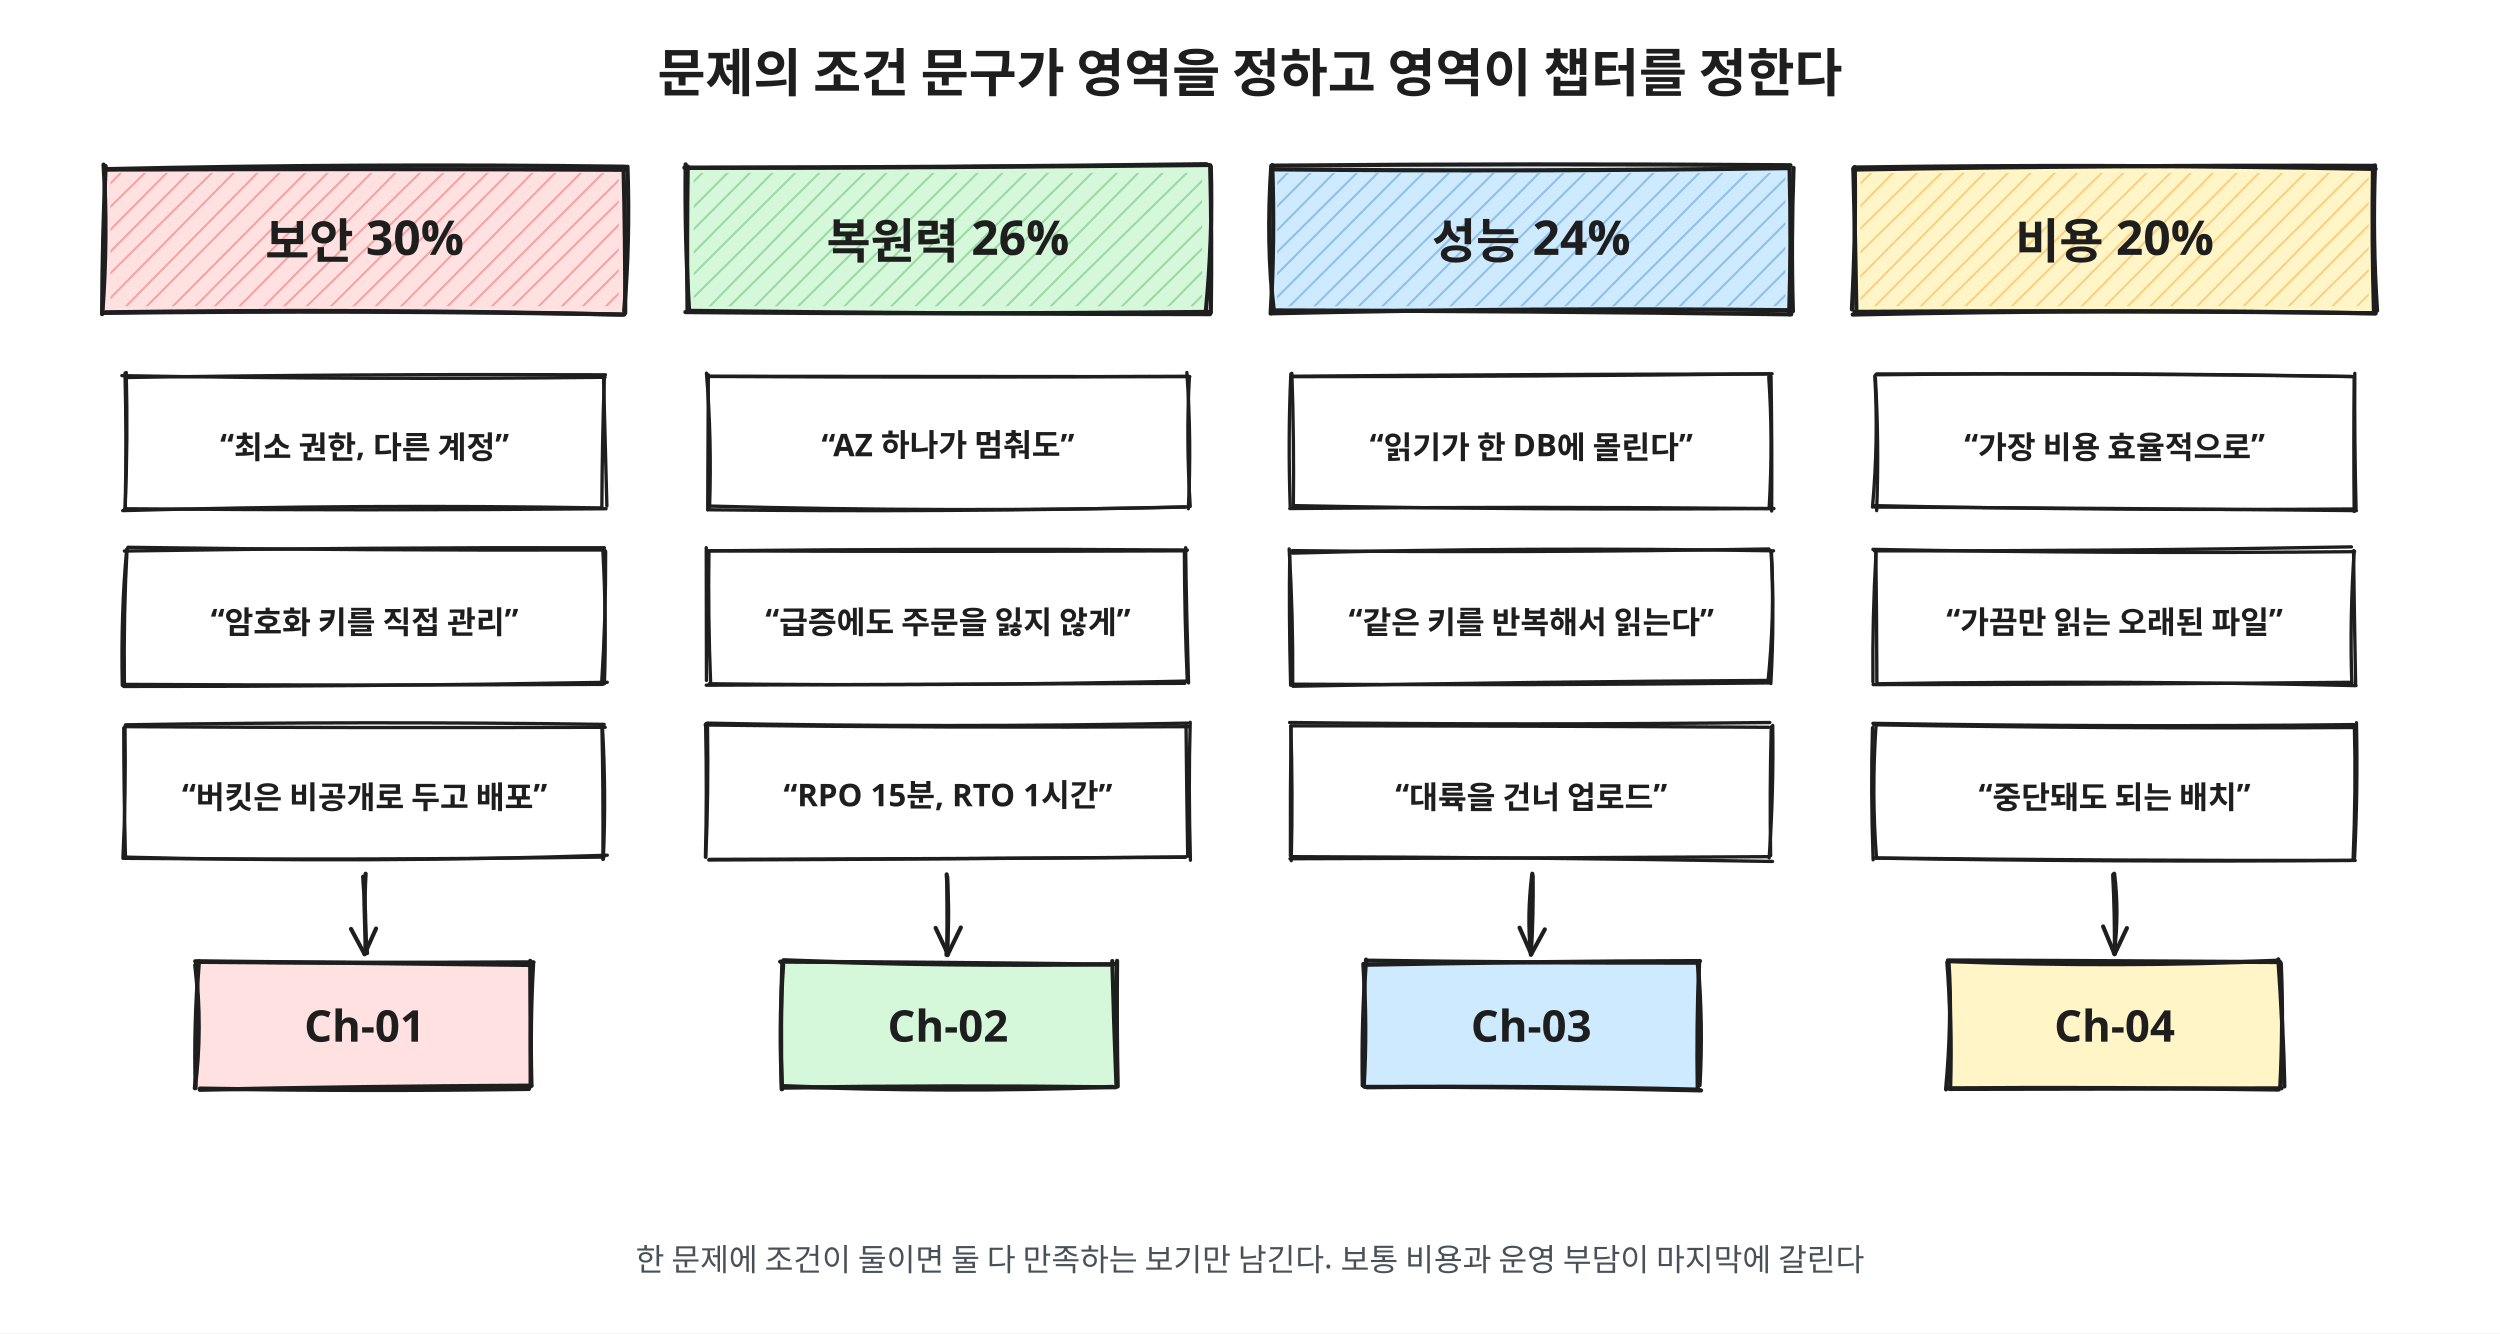
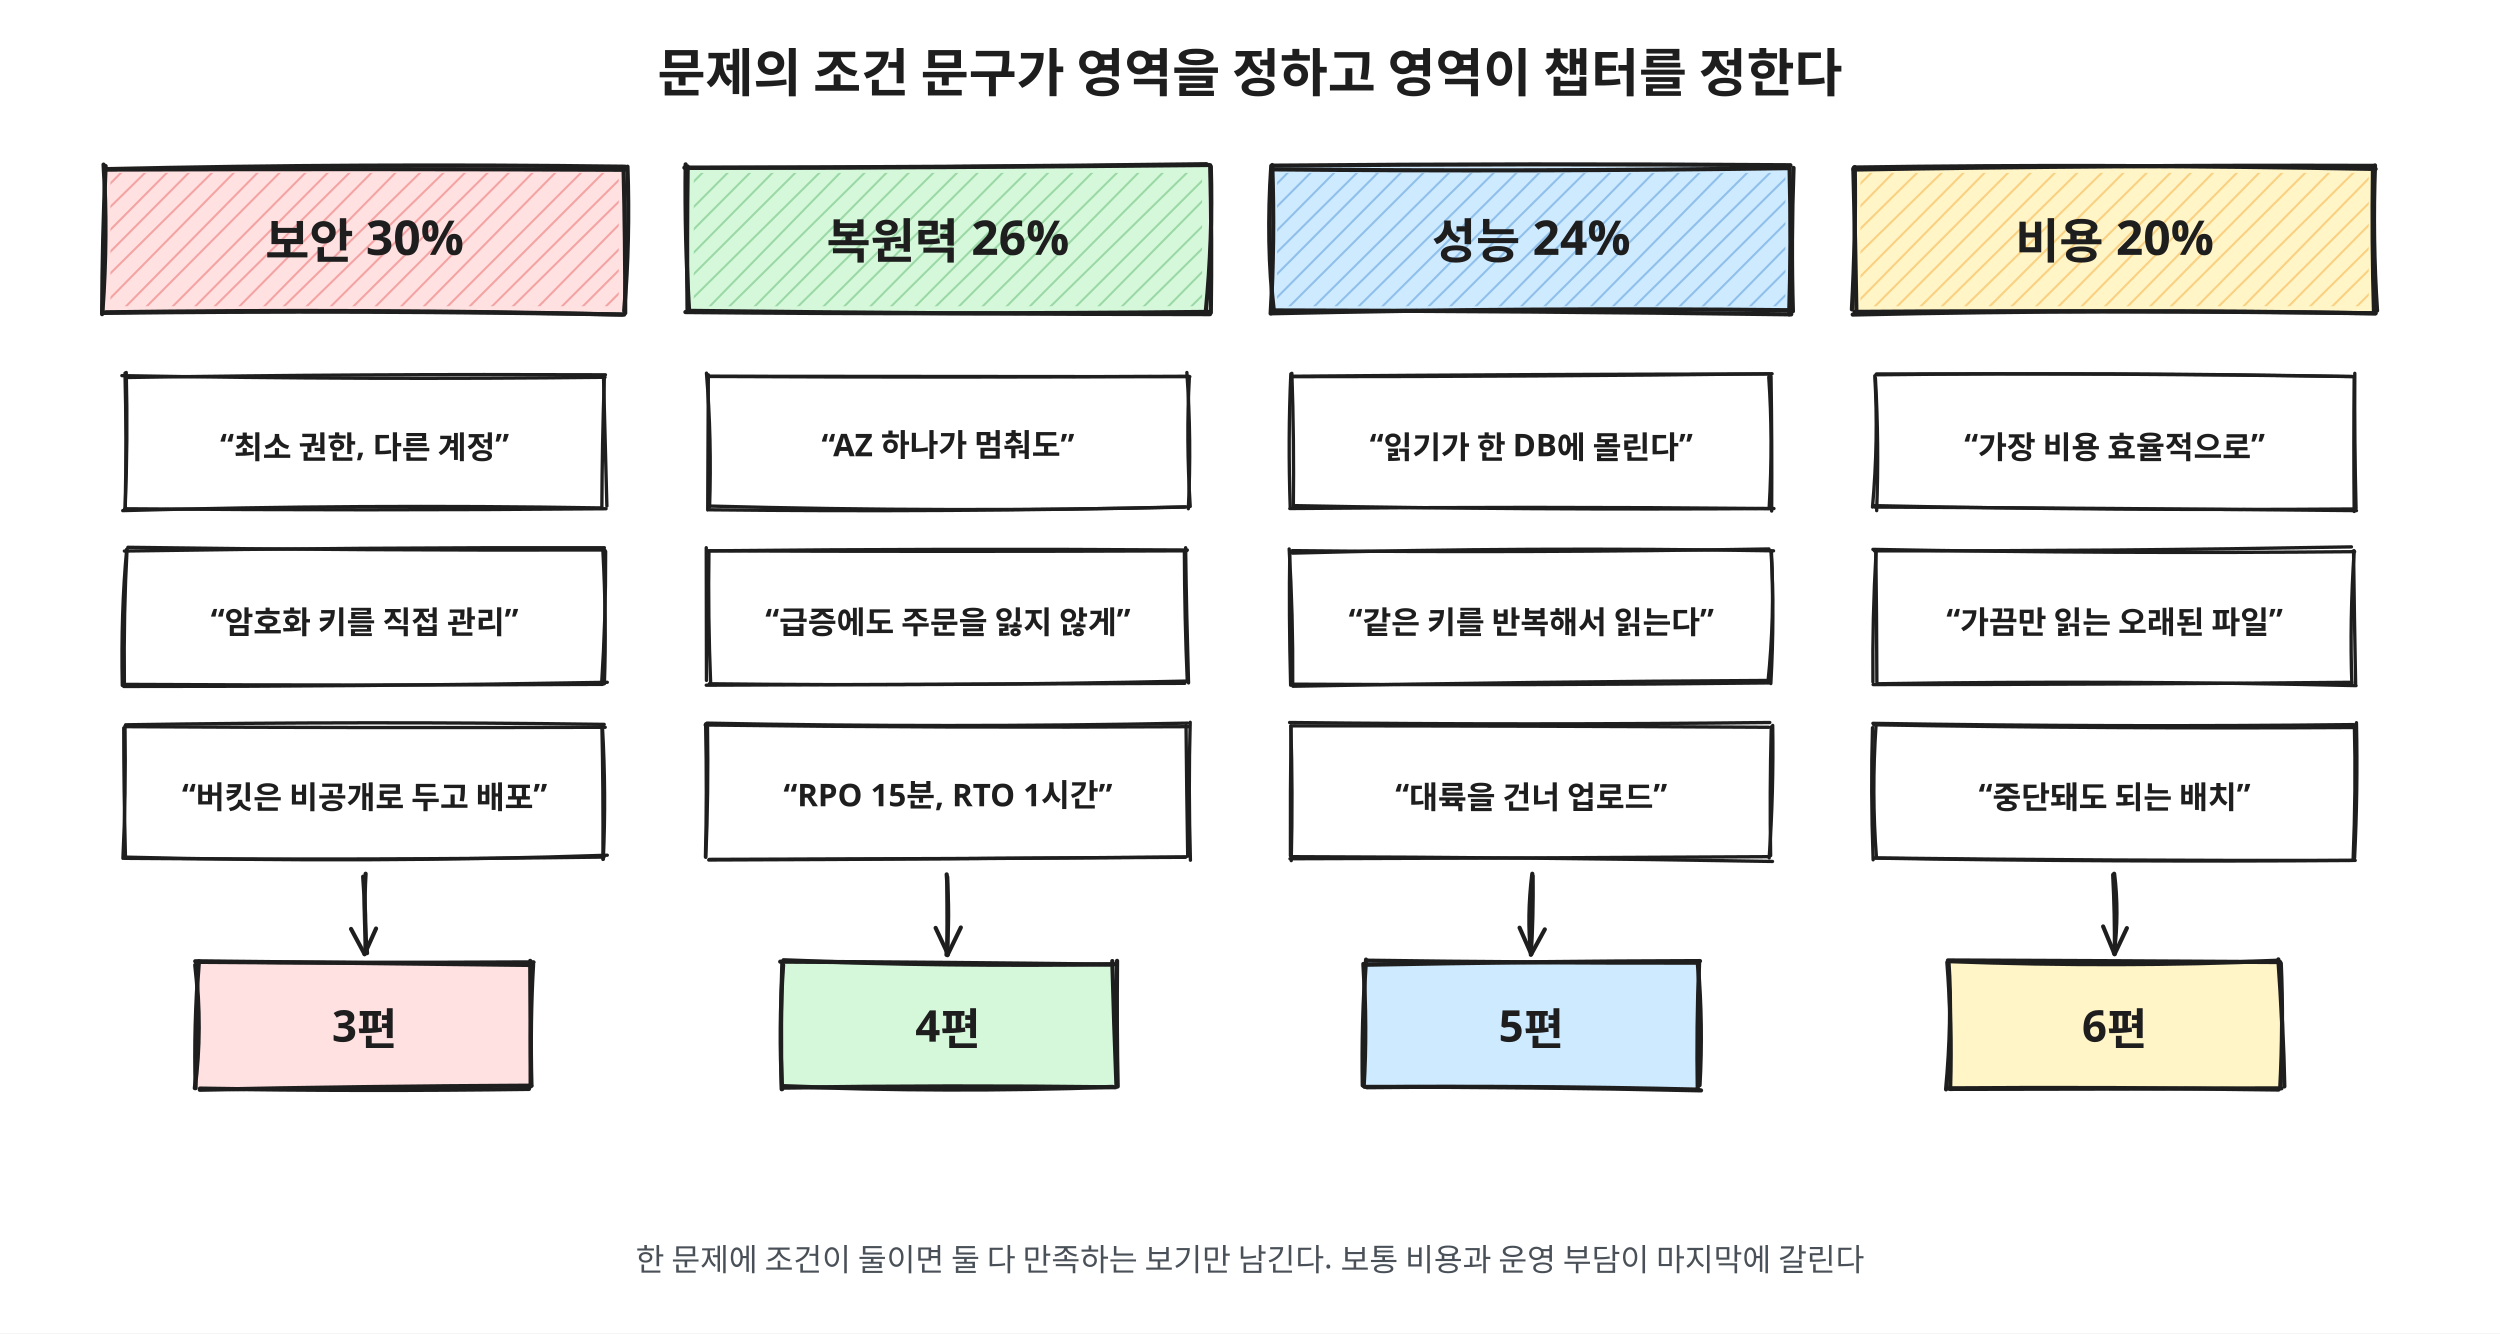
<svg xmlns="http://www.w3.org/2000/svg" width="1200" height="640" viewBox="0 0 1200 640" font-family="'Pretendard','Apple SD Gothic Neo','Noto Sans KR',sans-serif">
  <defs>
    <clipPath id="c1">
      <rect x="53" y="83" width="244" height="64" />
    </clipPath>
    <clipPath id="c6">
      <rect x="333" y="83" width="244" height="64" />
    </clipPath>
    <clipPath id="c11">
      <rect x="613" y="83" width="244" height="64" />
    </clipPath>
    <clipPath id="c16">
      <rect x="893" y="83" width="244" height="64" />
    </clipPath>
  </defs>
  <rect width="1200" height="640" fill="#ffffff" />
  <text x="600" y="44" font-size="25" font-weight="800" fill="#1e1e1e" text-anchor="middle">문제의 조건 문구가 영역을 정하고 영역이 챕터를 정한다</text>
  <rect x="50" y="80" width="250" height="70" fill="#ffc9c9" opacity="0.55" />
  <path d="M-20.7 150.0 L50.4 80.0 M-8.7 150.0 L61.0 80.0 M1.4 150.0 L72.6 80.0 M13.6 150.0 L83.0 80.0 M24.0 150.0 L93.5 80.0 M34.0 150.0 L104.7 80.0 M46.2 150.0 L115.1 80.0 M57.6 150.0 L126.5 80.0 M67.5 150.0 L137.1 80.0 M80.0 150.0 L149.5 80.0 M90.8 150.0 L160.2 80.0 M100.1 150.0 L170.7 80.0 M112.0 150.0 L181.2 80.0 M123.9 150.0 L192.7 80.0 M133.3 150.0 L204.6 80.0 M144.2 150.0 L215.9 80.0 M155.9 150.0 L226.1 80.0 M166.7 150.0 L237.0 80.0 M177.4 150.0 L247.1 80.0 M189.7 150.0 L258.5 80.0 M200.6 150.0 L269.4 80.0 M211.9 150.0 L281.8 80.0 M222.5 150.0 L292.5 80.0 M233.2 150.0 L303.5 80.0 M243.2 150.0 L314.0 80.0 M255.7 150.0 L324.4 80.0 M266.8 150.0 L336.8 80.0 M276.8 150.0 L346.7 80.0 M287.9 150.0 L357.8 80.0 M300.0 150.0 L368.8 80.0" stroke="#e03131" stroke-width="1" opacity="0.35" fill="none" clip-path="url(#c1)" />
  <path d="M50.5 81.2 Q173.1 78.4 300.0 80.0 M299.3 80.3 Q300.2 116.0 300.1 150.3 M299.6 151.0 Q173.7 148.7 49.6 150.2 M49.0 150.8 Q49.2 113.4 50.7 79.7" stroke="#1e1e1e" stroke-width="2" fill="none" stroke-linecap="round" />
  <path d="M51.2 81.4 Q176.0 80.9 299.7 81.5 M301.2 80.0 Q302.4 115.5 299.6 149.2 M298.7 151.0 Q177.0 148.2 50.9 149.9 M49.2 149.3 Q51.8 112.7 49.7 79.0" stroke="#1e1e1e" stroke-width="2" fill="none" stroke-linecap="round" />
  <text x="175" y="124" font-size="23" font-weight="800" fill="#1e1e1e" text-anchor="middle">보안 30%</text>
  <path d="M61.0 181.2 Q173.3 179.4 290.6 179.9 M290.1 180.5 Q289.0 213.8 288.9 243.3 M290.9 244.2 Q176.4 245.2 59.8 244.2 M60.1 243.5 Q61.4 211.2 60.6 178.8" stroke="#1e1e1e" stroke-width="1.6" fill="none" stroke-linecap="round" />
  <path d="M58.5 180.3 Q176.0 182.4 290.4 181.1 M289.7 181.4 Q290.4 210.7 291.3 242.9 M288.5 243.8 Q172.9 241.9 58.9 245.1 M60.1 243.5 Q60.8 210.1 60.0 179.1" stroke="#1e1e1e" stroke-width="1.6" fill="none" stroke-linecap="round" />
  <text x="175" y="219" font-size="15" font-weight="600" fill="#1e1e1e" text-anchor="middle">“최소 권한, 다른 계정”</text>
  <path d="M59.7 264.5 Q173.7 262.7 290.1 262.9 M290.7 264.7 Q290.8 297.5 288.8 327.9 M289.2 328.5 Q173.3 329.1 59.4 328.5 M59.7 327.5 Q59.3 294.2 61.0 263.5" stroke="#1e1e1e" stroke-width="1.6" fill="none" stroke-linecap="round" />
  <path d="M61.4 262.7 Q175.0 264.3 290.3 264.0 M289.4 264.6 Q291.2 298.4 290.1 328.2 M291.5 327.5 Q172.7 329.6 59.4 329.5 M58.7 329.0 Q58.0 293.8 60.8 263.8" stroke="#1e1e1e" stroke-width="1.6" fill="none" stroke-linecap="round" />
  <text x="175" y="303" font-size="15" font-weight="600" fill="#1e1e1e" text-anchor="middle">“암호화 키를 직접 관리”</text>
  <path d="M60.3 347.9 Q175.5 346.1 290.0 347.7 M288.9 347.8 Q289.6 378.9 289.4 412.5 M289.9 411.4 Q176.3 412.9 59.7 412.0 M59.0 412.0 Q60.5 381.9 60.0 348.5" stroke="#1e1e1e" stroke-width="1.6" fill="none" stroke-linecap="round" />
  <path d="M60.4 348.8 Q177.0 349.5 290.5 349.1 M289.2 349.3 Q291.0 381.0 289.6 412.4 M291.5 410.5 Q176.7 414.4 59.4 411.4 M60.2 410.7 Q59.4 378.2 59.4 349.4" stroke="#1e1e1e" stroke-width="1.6" fill="none" stroke-linecap="round" />
  <text x="175" y="387" font-size="15" font-weight="600" fill="#1e1e1e" text-anchor="middle">“버킷은 비공개로 두고 배포”</text>
  <path d="M174.3 420.8 Q175.7 438.9 175.4 457.5" stroke="#1e1e1e" stroke-width="2" fill="none" stroke-linecap="round" />
  <path d="M175.5 419.4 Q174.3 439.6 176.2 457.5" stroke="#1e1e1e" stroke-width="2" fill="none" stroke-linecap="round" />
  <path d="M175.0 458.0 L168.5 445.9" stroke="#1e1e1e" stroke-width="2" stroke-linecap="round" />
  <path d="M175.0 458.0 L180.5 445.7" stroke="#1e1e1e" stroke-width="2" stroke-linecap="round" />
  <rect x="95" y="462" width="160" height="60" fill="#ffc9c9" opacity="0.55" />
  <path d="M94.5 461.7 Q173.8 462.4 256.1 461.9 M254.5 461.2 Q254.7 492.5 254.7 521.5 M253.9 522.7 Q173.8 523.8 96.0 522.5 M93.9 522.3 Q93.1 492.0 95.5 461.4" stroke="#1e1e1e" stroke-width="2" fill="none" stroke-linecap="round" />
  <path d="M93.7 461.4 Q172.4 462.2 254.9 463.2 M255.9 463.0 Q254.3 490.1 255.1 520.6 M255.2 521.1 Q173.4 521.5 95.9 523.1 M93.5 522.3 Q97.2 494.0 93.7 463.2" stroke="#1e1e1e" stroke-width="2" fill="none" stroke-linecap="round" />
-   <text x="175" y="500" font-size="21" font-weight="800" fill="#1e1e1e" text-anchor="middle">Ch-01</text>
+   <text x="175" y="500" font-size="21" font-weight="800" fill="#1e1e1e" text-anchor="middle">3편</text>
  <rect x="330" y="80" width="250" height="70" fill="#b2f2bb" opacity="0.55" />
  <path d="M260.5 150.0 L330.5 80.0 M270.4 150.0 L340.1 80.0 M282.6 150.0 L352.2 80.0 M293.2 150.0 L362.9 80.0 M304.6 150.0 L373.7 80.0 M314.5 150.0 L384.7 80.0 M325.6 150.0 L396.3 80.0 M337.8 150.0 L406.1 80.0 M347.1 150.0 L418.0 80.0 M359.4 150.0 L428.4 80.0 M369.5 150.0 L439.1 80.0 M380.1 150.0 L451.0 80.0 M392.4 150.0 L462.3 80.0 M402.3 150.0 L472.2 80.0 M414.9 150.0 L484.1 80.0 M424.8 150.0 L495.4 80.0 M436.5 150.0 L506.0 80.0 M446.2 150.0 L517.7 80.0 M457.4 150.0 L527.1 80.0 M468.7 150.0 L539.1 80.0 M480.3 150.0 L549.3 80.0 M491.4 150.0 L561.0 80.0 M501.3 150.0 L572.7 80.0 M513.6 150.0 L583.8 80.0 M524.4 150.0 L593.4 80.0 M535.6 150.0 L605.8 80.0 M546.1 150.0 L616.8 80.0 M557.9 150.0 L626.8 80.0 M568.9 150.0 L638.9 80.0 M579.6 150.0 L648.0 80.0" stroke="#2f9e44" stroke-width="1" opacity="0.35" fill="none" clip-path="url(#c6)" />
  <path d="M330.3 80.6 Q454.4 80.5 580.4 79.2 M580.9 79.3 Q581.7 115.1 581.2 150.1 M580.9 149.7 Q456.1 151.0 329.0 149.8 M330.8 149.7 Q328.7 115.2 329.1 78.9" stroke="#1e1e1e" stroke-width="2" fill="none" stroke-linecap="round" />
  <path d="M328.5 80.5 Q454.6 80.4 579.1 78.8 M581.2 80.0 Q582.2 115.1 578.8 149.2 M580.8 150.8 Q454.6 150.7 330.5 149.2 M330.0 149.3 Q329.6 114.4 330.1 79.9" stroke="#1e1e1e" stroke-width="2" fill="none" stroke-linecap="round" />
  <text x="455" y="124" font-size="23" font-weight="800" fill="#1e1e1e" text-anchor="middle">복원력 26%</text>
  <path d="M340.2 180.7 Q453.1 181.3 570.6 180.6 M569.7 178.8 Q572.0 211.5 570.4 244.2 M569.3 243.3 Q455.3 246.0 340.6 244.7 M339.7 244.8 Q339.9 210.2 340.0 179.9" stroke="#1e1e1e" stroke-width="1.6" fill="none" stroke-linecap="round" />
  <path d="M340.3 180.6 Q454.4 180.7 571.1 180.8 M570.9 180.9 Q569.3 210.7 571.3 243.1 M568.7 243.4 Q456.8 246.0 340.4 242.9 M340.6 243.4 Q341.7 210.8 339.1 179.1" stroke="#1e1e1e" stroke-width="1.6" fill="none" stroke-linecap="round" />
  <text x="455" y="219" font-size="15" font-weight="600" fill="#1e1e1e" text-anchor="middle">“AZ 하나가 멈춰도”</text>
  <path d="M339.3 264.4 Q455.0 264.9 569.6 264.4 M569.1 262.9 Q569.5 294.8 570.5 327.8 M570.4 326.9 Q453.5 329.5 340.5 328.2 M341.1 327.7 Q339.8 296.0 340.3 264.3" stroke="#1e1e1e" stroke-width="1.6" fill="none" stroke-linecap="round" />
  <path d="M340.8 264.4 Q454.3 263.2 569.9 264.0 M568.5 264.4 Q568.6 297.5 569.9 327.1 M568.7 328.0 Q455.5 328.4 339.0 328.9 M339.1 326.6 Q339.1 295.1 339.0 262.9" stroke="#1e1e1e" stroke-width="1.6" fill="none" stroke-linecap="round" />
  <text x="455" y="303" font-size="15" font-weight="600" fill="#1e1e1e" text-anchor="middle">“급증에도 주문을 잃지 않게”</text>
  <path d="M339.3 347.1 Q455.5 349.4 570.1 347.1 M569.3 348.5 Q569.6 381.0 570.1 411.0 M569.0 411.3 Q454.0 412.4 340.2 412.8 M338.8 411.5 Q340.1 380.7 339.6 349.0" stroke="#1e1e1e" stroke-width="1.6" fill="none" stroke-linecap="round" />
  <path d="M338.5 348.0 Q454.3 349.5 571.2 348.8 M571.3 346.7 Q570.4 378.3 571.4 412.9 M569.0 411.5 Q456.1 412.2 340.5 412.5 M338.6 411.3 Q339.4 381.6 338.7 347.5" stroke="#1e1e1e" stroke-width="1.6" fill="none" stroke-linecap="round" />
  <text x="455" y="387" font-size="15" font-weight="600" fill="#1e1e1e" text-anchor="middle">“RPO 15분, RTO 1시간”</text>
  <path d="M454.4 419.7 Q455.9 439.8 454.3 458.3" stroke="#1e1e1e" stroke-width="2" fill="none" stroke-linecap="round" />
  <path d="M454.7 421.0 Q454.7 437.8 454.8 458.5" stroke="#1e1e1e" stroke-width="2" fill="none" stroke-linecap="round" />
  <path d="M455.0 458.0 L449.1 445.4" stroke="#1e1e1e" stroke-width="2" stroke-linecap="round" />
  <path d="M455.0 458.0 L461.2 445.2" stroke="#1e1e1e" stroke-width="2" stroke-linecap="round" />
  <rect x="375" y="462" width="160" height="60" fill="#b2f2bb" opacity="0.55" />
  <path d="M374.5 461.6 Q453.8 462.0 534.2 463.0 M533.9 461.3 Q534.7 490.8 535.9 521.6 M535.4 521.9 Q455.7 520.9 375.6 522.1 M375.2 522.8 Q374.5 491.1 375.5 462.0" stroke="#1e1e1e" stroke-width="2" fill="none" stroke-linecap="round" />
  <path d="M376.1 460.9 Q454.1 464.0 535.6 462.8 M536.2 461.2 Q535.9 494.4 536.5 521.5 M534.0 521.7 Q454.4 524.5 375.4 521.3 M375.4 522.8 Q373.8 493.5 375.9 463.2" stroke="#1e1e1e" stroke-width="2" fill="none" stroke-linecap="round" />
-   <text x="455" y="500" font-size="21" font-weight="800" fill="#1e1e1e" text-anchor="middle">Ch-02</text>
+   <text x="455" y="500" font-size="21" font-weight="800" fill="#1e1e1e" text-anchor="middle">4편</text>
  <rect x="610" y="80" width="250" height="70" fill="#a5d8ff" opacity="0.55" />
  <path d="M540.8 150.0 L610.6 80.0 M552.0 150.0 L621.0 80.0 M562.4 150.0 L632.0 80.0 M573.9 150.0 L643.3 80.0 M583.9 150.0 L654.3 80.0 M594.6 150.0 L664.3 80.0 M605.8 150.0 L675.3 80.0 M616.0 150.0 L686.2 80.0 M627.9 150.0 L698.5 80.0 M638.1 150.0 L709.3 80.0 M649.2 150.0 L720.0 80.0 M660.6 150.0 L730.9 80.0 M672.4 150.0 L741.8 80.0 M682.8 150.0 L753.5 80.0 M693.2 150.0 L763.7 80.0 M705.4 150.0 L775.7 80.0 M717.0 150.0 L785.5 80.0 M727.3 150.0 L796.6 80.0 M738.4 150.0 L808.7 80.0 M748.3 150.0 L818.7 80.0 M760.9 150.0 L829.7 80.0 M771.3 150.0 L841.6 80.0 M781.6 150.0 L852.6 80.0 M792.0 150.0 L862.7 80.0 M803.3 150.0 L873.7 80.0 M814.4 150.0 L884.1 80.0 M826.6 150.0 L895.3 80.0 M837.1 150.0 L907.1 80.0 M848.7 150.0 L918.7 80.0 M859.2 150.0 L928.3 80.0" stroke="#1971c2" stroke-width="1" opacity="0.35" fill="none" clip-path="url(#c11)" />
  <path d="M611.0 79.5 Q736.0 78.4 859.4 79.3 M860.9 80.6 Q859.6 116.2 860.6 149.4 M859.8 150.9 Q734.3 149.2 611.2 149.0 M609.9 150.5 Q611.9 116.7 610.7 79.2" stroke="#1e1e1e" stroke-width="2" fill="none" stroke-linecap="round" />
  <path d="M611.2 81.3 Q735.6 82.5 858.7 80.7 M859.0 80.2 Q859.9 117.1 858.8 150.9 M859.4 148.9 Q736.2 147.6 610.4 150.4 M611.5 149.8 Q607.7 117.3 610.2 79.6" stroke="#1e1e1e" stroke-width="2" fill="none" stroke-linecap="round" />
  <text x="735" y="124" font-size="23" font-weight="800" fill="#1e1e1e" text-anchor="middle">성능 24%</text>
  <path d="M619.9 180.6 Q735.4 179.6 849.2 179.5 M849.0 181.0 Q851.1 210.9 849.2 243.8 M849.6 244.1 Q734.3 243.0 619.1 244.1 M619.3 243.4 Q618.2 210.3 619.6 179.5" stroke="#1e1e1e" stroke-width="1.6" fill="none" stroke-linecap="round" />
  <path d="M619.9 180.8 Q736.8 180.8 850.6 179.4 M850.1 180.8 Q850.6 213.3 850.4 245.3 M851.5 244.1 Q733.8 244.9 621.3 242.7 M620.8 243.8 Q621.2 210.8 620.1 179.2" stroke="#1e1e1e" stroke-width="1.6" fill="none" stroke-linecap="round" />
  <text x="735" y="219" font-size="15" font-weight="600" fill="#1e1e1e" text-anchor="middle">“읽기가 한 DB에 몰린다”</text>
  <path d="M620.3 264.3 Q734.0 265.5 849.1 263.5 M850.1 264.5 Q851.9 294.8 850.0 328.1 M849.4 327.8 Q736.9 329.1 619.8 328.4 M620.5 327.8 Q620.7 295.0 618.8 263.5" stroke="#1e1e1e" stroke-width="1.6" fill="none" stroke-linecap="round" />
  <path d="M620.5 265.5 Q734.4 262.4 851.3 264.4 M850.3 265.2 Q851.9 296.0 848.6 327.6 M849.8 326.6 Q734.3 327.2 620.6 329.4 M619.5 328.9 Q618.6 294.4 619.1 264.8" stroke="#1e1e1e" stroke-width="1.6" fill="none" stroke-linecap="round" />
  <text x="735" y="303" font-size="15" font-weight="600" fill="#1e1e1e" text-anchor="middle">“같은 키를 반복해서 읽는다”</text>
  <path d="M620.5 348.4 Q733.7 348.4 849.0 349.1 M850.9 348.2 Q851.4 379.9 849.2 411.8 M848.9 411.2 Q736.3 411.9 619.2 412.2 M619.8 413.1 Q620.6 379.8 619.6 348.4" stroke="#1e1e1e" stroke-width="1.6" fill="none" stroke-linecap="round" />
  <path d="M619.0 346.8 Q733.5 348.1 849.5 346.8 M850.2 348.9 Q849.4 380.8 849.9 410.7 M850.8 413.5 Q736.2 411.5 620.1 411.2 M619.4 410.8 Q619.3 380.0 619.7 348.5" stroke="#1e1e1e" stroke-width="1.6" fill="none" stroke-linecap="round" />
  <text x="735" y="387" font-size="15" font-weight="600" fill="#1e1e1e" text-anchor="middle">“대륙을 건너 업로드”</text>
  <path d="M735.7 420.5 Q735.9 439.8 734.8 458.3" stroke="#1e1e1e" stroke-width="2" fill="none" stroke-linecap="round" />
  <path d="M735.5 419.4 Q733.0 440.3 734.9 457.4" stroke="#1e1e1e" stroke-width="2" fill="none" stroke-linecap="round" />
  <path d="M735.0 458.0 L729.4 445.3" stroke="#1e1e1e" stroke-width="2" stroke-linecap="round" />
  <path d="M735.0 458.0 L741.5 446.1" stroke="#1e1e1e" stroke-width="2" stroke-linecap="round" />
  <rect x="655" y="462" width="160" height="60" fill="#a5d8ff" opacity="0.55" />
  <path d="M654.6 463.1 Q736.1 461.5 816.0 461.3 M815.6 461.5 Q814.4 493.2 814.9 523.1 M815.4 523.0 Q733.4 521.1 656.1 521.9 M654.6 521.3 Q656.2 493.9 654.4 462.7" stroke="#1e1e1e" stroke-width="2" fill="none" stroke-linecap="round" />
  <path d="M656.3 461.1 Q733.1 462.2 815.4 462.1 M815.0 463.3 Q817.4 492.1 815.8 520.9 M816.5 523.4 Q736.6 521.5 655.0 521.7 M654.1 521.0 Q653.6 490.8 655.7 460.6" stroke="#1e1e1e" stroke-width="2" fill="none" stroke-linecap="round" />
-   <text x="735" y="500" font-size="21" font-weight="800" fill="#1e1e1e" text-anchor="middle">Ch-03</text>
+   <text x="735" y="500" font-size="21" font-weight="800" fill="#1e1e1e" text-anchor="middle">5편</text>
  <rect x="890" y="80" width="250" height="70" fill="#ffec99" opacity="0.55" />
  <path d="M820.2 150.0 L890.2 80.0 M831.5 150.0 L901.1 80.0 M842.9 150.0 L911.6 80.0 M852.2 150.0 L923.2 80.0 M863.5 150.0 L935.0 80.0 M875.8 150.0 L945.4 80.0 M886.7 150.0 L955.5 80.0 M897.0 150.0 L966.8 80.0 M907.7 150.0 L977.7 80.0 M919.0 150.0 L989.3 80.0 M929.1 150.0 L1000.1 80.0 M940.3 150.0 L1011.9 80.0 M952.1 150.0 L1022.2 80.0 M962.6 150.0 L1033.4 80.0 M974.4 150.0 L1044.8 80.0 M985.2 150.0 L1054.5 80.0 M996.3 150.0 L1065.1 80.0 M1007.5 150.0 L1076.6 80.0 M1018.4 150.0 L1087.3 80.0 M1029.2 150.0 L1098.3 80.0 M1039.1 150.0 L1109.5 80.0 M1051.7 150.0 L1120.8 80.0 M1062.0 150.0 L1132.6 80.0 M1074.0 150.0 L1142.5 80.0 M1084.4 150.0 L1154.6 80.0 M1095.6 150.0 L1164.7 80.0 M1105.9 150.0 L1176.6 80.0 M1116.5 150.0 L1187.0 80.0 M1128.3 150.0 L1198.7 80.0 M1138.5 150.0 L1209.3 80.0" stroke="#f08c00" stroke-width="1" opacity="0.35" fill="none" clip-path="url(#c16)" />
  <path d="M889.9 80.4 Q1013.9 78.6 1140.3 81.1 M1140.0 79.4 Q1138.7 115.1 1141.0 149.1 M1140.3 150.4 Q1014.0 148.2 889.3 151.0 M891.1 150.8 Q890.5 113.8 889.6 80.9" stroke="#1e1e1e" stroke-width="2" fill="none" stroke-linecap="round" />
  <path d="M889.7 81.4 Q1013.1 79.2 1139.4 79.6 M1139.0 81.1 Q1138.5 116.7 1139.5 150.2 M1140.1 150.4 Q1017.0 148.8 890.2 149.7 M888.9 148.5 Q890.8 114.0 890.3 80.2" stroke="#1e1e1e" stroke-width="2" fill="none" stroke-linecap="round" />
  <text x="1015" y="124" font-size="23" font-weight="800" fill="#1e1e1e" text-anchor="middle">비용 20%</text>
  <path d="M900.4 179.9 Q1016.2 178.6 1130.1 180.8 M1130.3 179.2 Q1130.1 211.7 1130.9 244.0 M1131.1 245.1 Q1013.2 243.9 899.8 243.4 M898.8 243.4 Q901.7 211.1 899.9 180.4" stroke="#1e1e1e" stroke-width="1.6" fill="none" stroke-linecap="round" />
  <path d="M900.7 179.5 Q1012.7 179.1 1129.0 180.7 M1130.0 181.0 Q1129.7 213.0 1130.0 245.5 M1130.0 244.3 Q1016.6 245.2 899.6 242.7 M900.8 245.1 Q902.0 213.6 900.2 181.5" stroke="#1e1e1e" stroke-width="1.6" fill="none" stroke-linecap="round" />
  <text x="1015" y="219" font-size="15" font-weight="600" fill="#1e1e1e" text-anchor="middle">“가장 비용 효율적으로”</text>
  <path d="M899.0 263.7 Q1014.9 265.9 1130.2 264.8 M1129.7 264.4 Q1130.1 297.2 1130.7 328.2 M1128.8 327.5 Q1013.1 328.6 899.1 328.6 M899.0 327.3 Q898.7 296.9 900.5 265.0" stroke="#1e1e1e" stroke-width="1.6" fill="none" stroke-linecap="round" />
  <path d="M899.7 264.4 Q1012.8 264.6 1128.7 262.5 M1130.0 264.4 Q1127.8 298.0 1128.9 328.6 M1130.9 329.1 Q1017.1 326.4 901.5 328.2 M900.9 327.4 Q900.8 295.2 900.4 264.4" stroke="#1e1e1e" stroke-width="1.6" fill="none" stroke-linecap="round" />
  <text x="1015" y="303" font-size="15" font-weight="600" fill="#1e1e1e" text-anchor="middle">“가끔만 읽는 오래된 파일”</text>
  <path d="M899.0 347.2 Q1017.0 349.1 1129.7 347.8 M1130.1 347.9 Q1130.9 379.0 1129.5 412.3 M1129.1 413.0 Q1014.7 413.9 900.3 411.9 M900.7 411.6 Q898.3 380.6 900.5 348.1" stroke="#1e1e1e" stroke-width="1.6" fill="none" stroke-linecap="round" />
  <path d="M899.4 347.9 Q1012.9 349.9 1130.8 349.2 M1131.1 346.9 Q1131.8 379.3 1130.2 411.8 M1130.5 413.0 Q1016.9 413.2 899.5 411.8 M899.1 412.7 Q897.9 379.2 898.8 349.3" stroke="#1e1e1e" stroke-width="1.6" fill="none" stroke-linecap="round" />
  <text x="1015" y="387" font-size="15" font-weight="600" fill="#1e1e1e" text-anchor="middle">“중단돼도 되는 배치”</text>
  <path d="M1014.3 419.9 Q1015.3 438.8 1015.1 457.4" stroke="#1e1e1e" stroke-width="2" fill="none" stroke-linecap="round" />
  <path d="M1014.8 419.4 Q1017.1 438.4 1014.7 457.4" stroke="#1e1e1e" stroke-width="2" fill="none" stroke-linecap="round" />
  <path d="M1015.0 458.0 L1009.5 444.7" stroke="#1e1e1e" stroke-width="2" stroke-linecap="round" />
  <path d="M1015.0 458.0 L1020.9 445.5" stroke="#1e1e1e" stroke-width="2" stroke-linecap="round" />
  <rect x="935" y="462" width="160" height="60" fill="#ffec99" opacity="0.55" />
  <path d="M935.0 461.0 Q1014.9 461.3 1094.5 461.8 M1094.8 462.4 Q1096.1 491.7 1094.5 522.1 M1095.1 522.4 Q1013.8 522.5 935.9 522.7 M936.1 521.9 Q937.0 490.9 934.7 461.9" stroke="#1e1e1e" stroke-width="2" fill="none" stroke-linecap="round" />
  <path d="M936.0 461.4 Q1017.2 464.4 1093.8 461.1 M1093.6 460.5 Q1095.9 493.1 1096.5 521.5 M1093.7 523.0 Q1012.6 521.8 935.1 522.4 M934.1 522.9 Q937.2 490.0 935.3 461.8" stroke="#1e1e1e" stroke-width="2" fill="none" stroke-linecap="round" />
-   <text x="1015" y="500" font-size="21" font-weight="800" fill="#1e1e1e" text-anchor="middle">Ch-04</text>
+   <text x="1015" y="500" font-size="21" font-weight="800" fill="#1e1e1e" text-anchor="middle">6편</text>
  <text x="600" y="610" font-size="15" font-weight="500" fill="#495057" text-anchor="middle">한 문제에 조건이 둘이면 둘 다 만족하는 보기만 남긴다. 보통 비용과 운영 부담이 마지막에 갈린다</text>
</svg>
